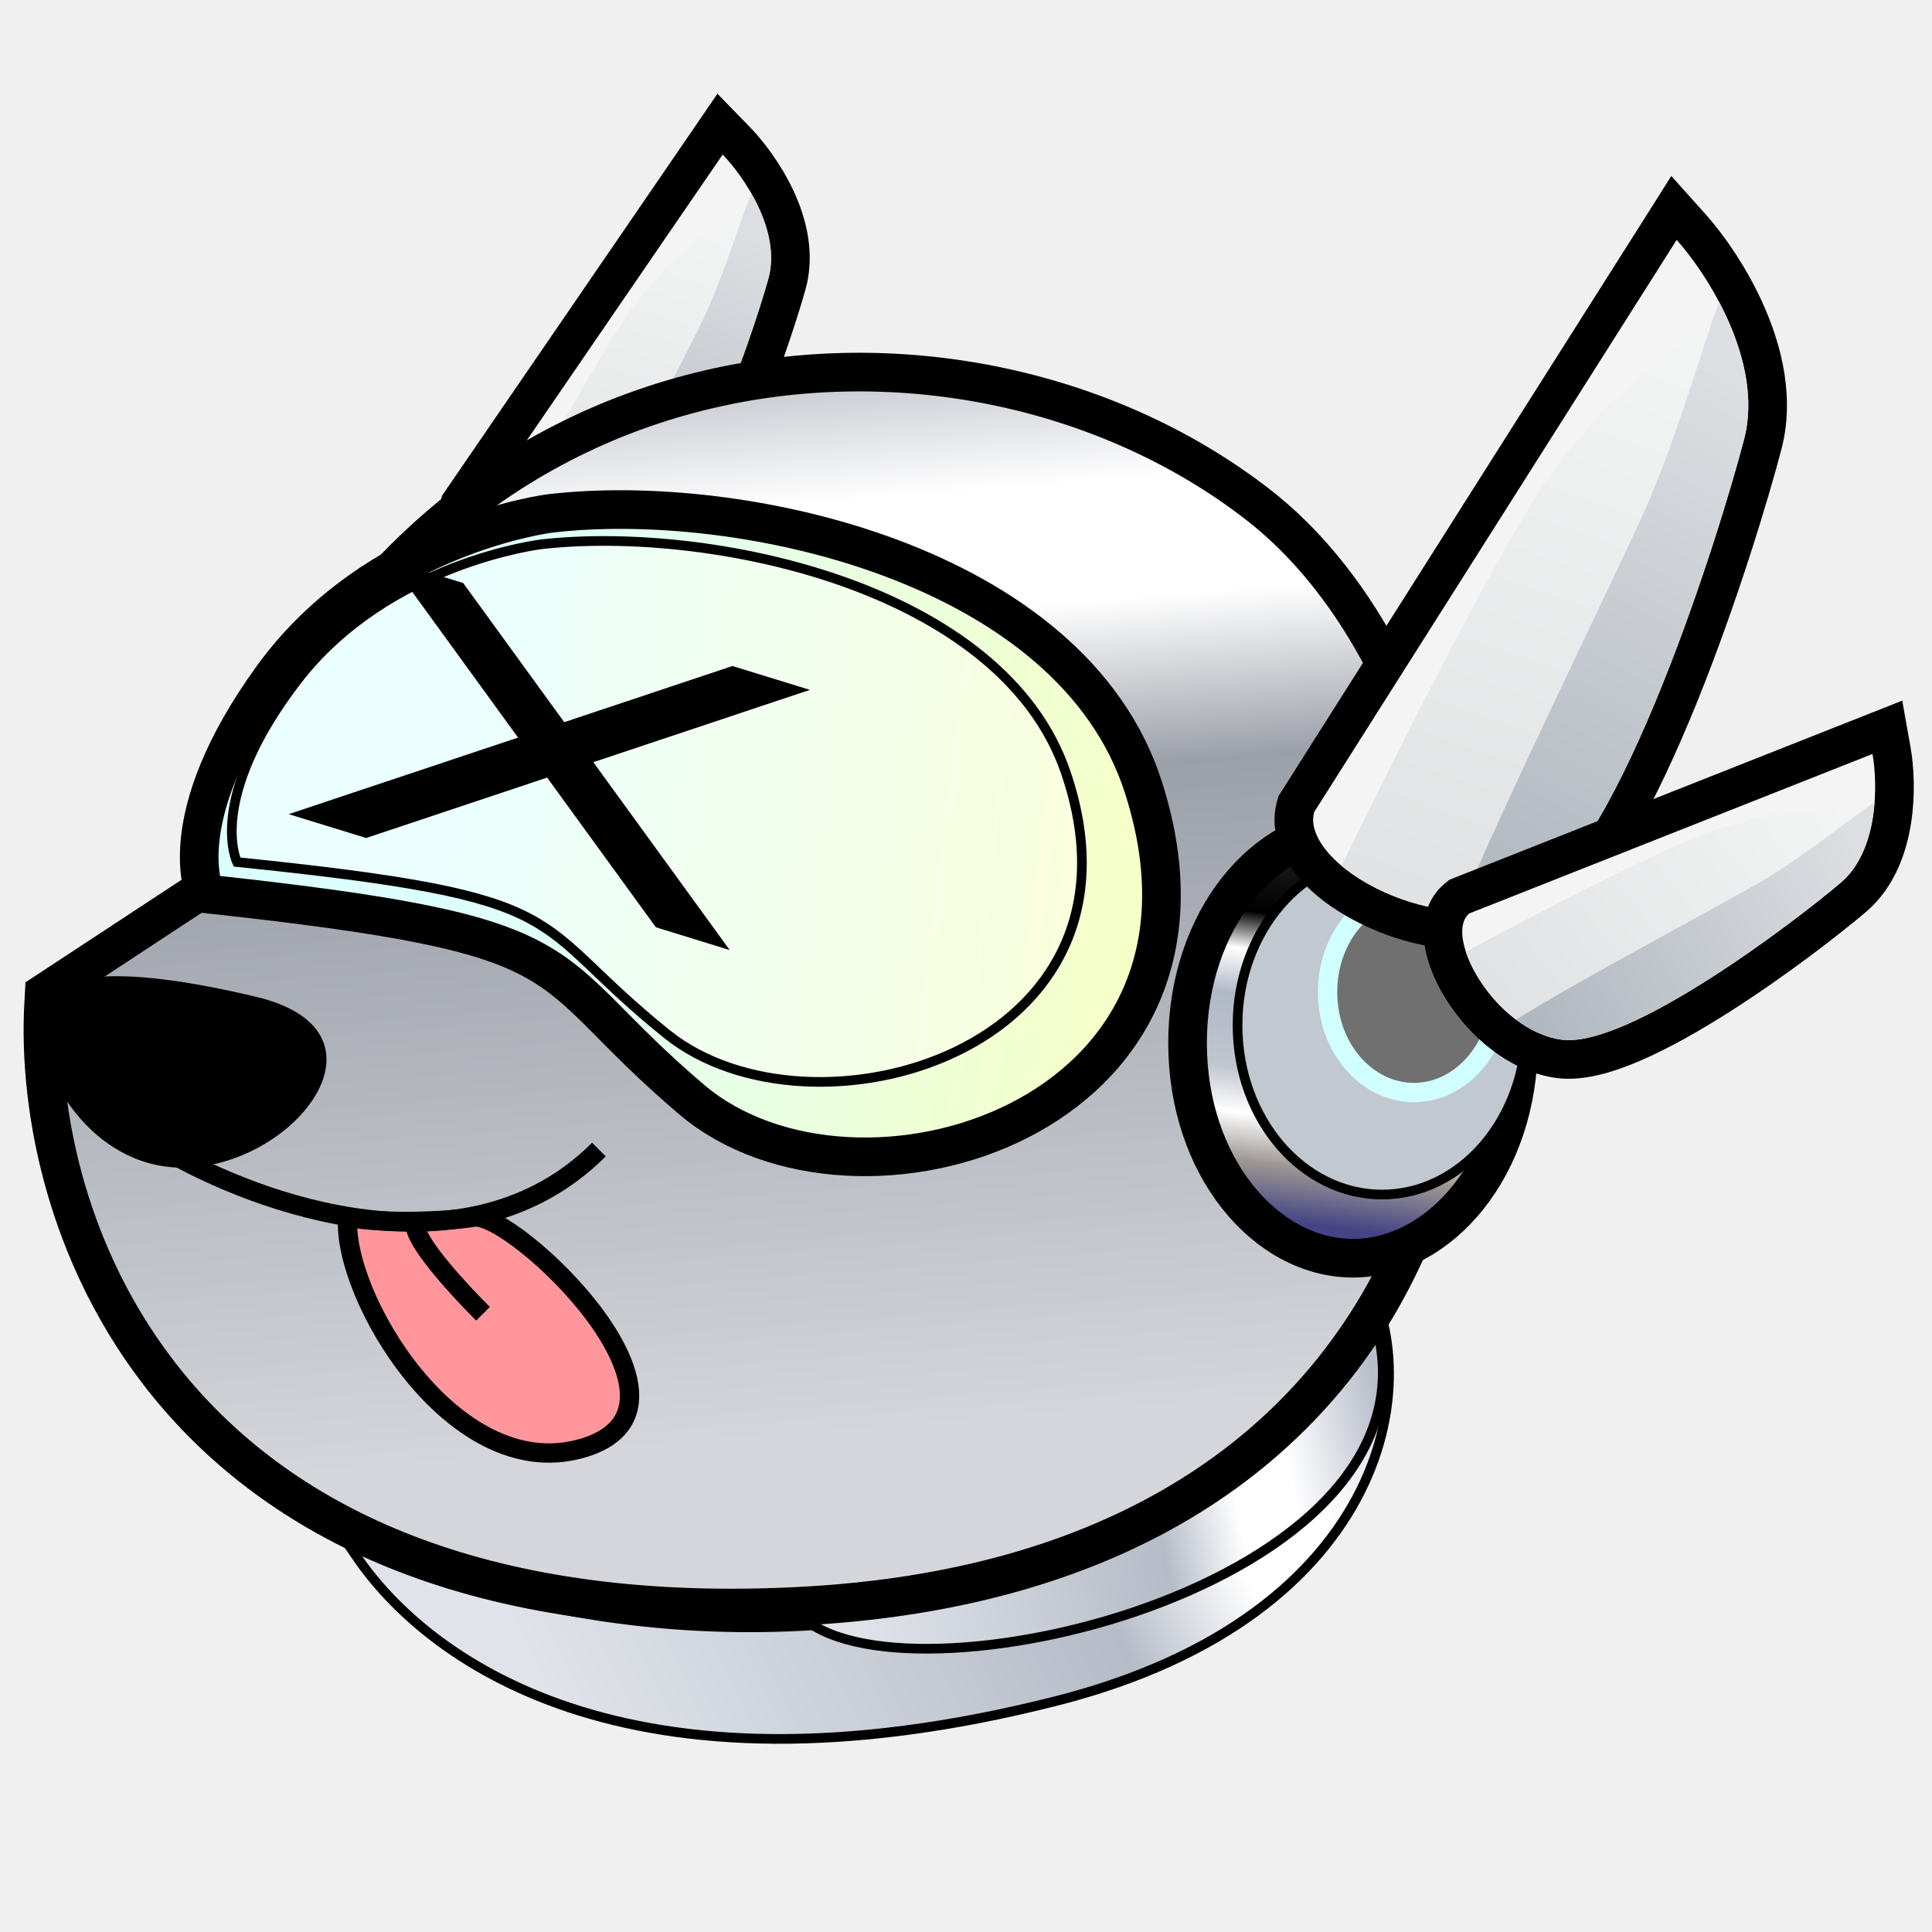
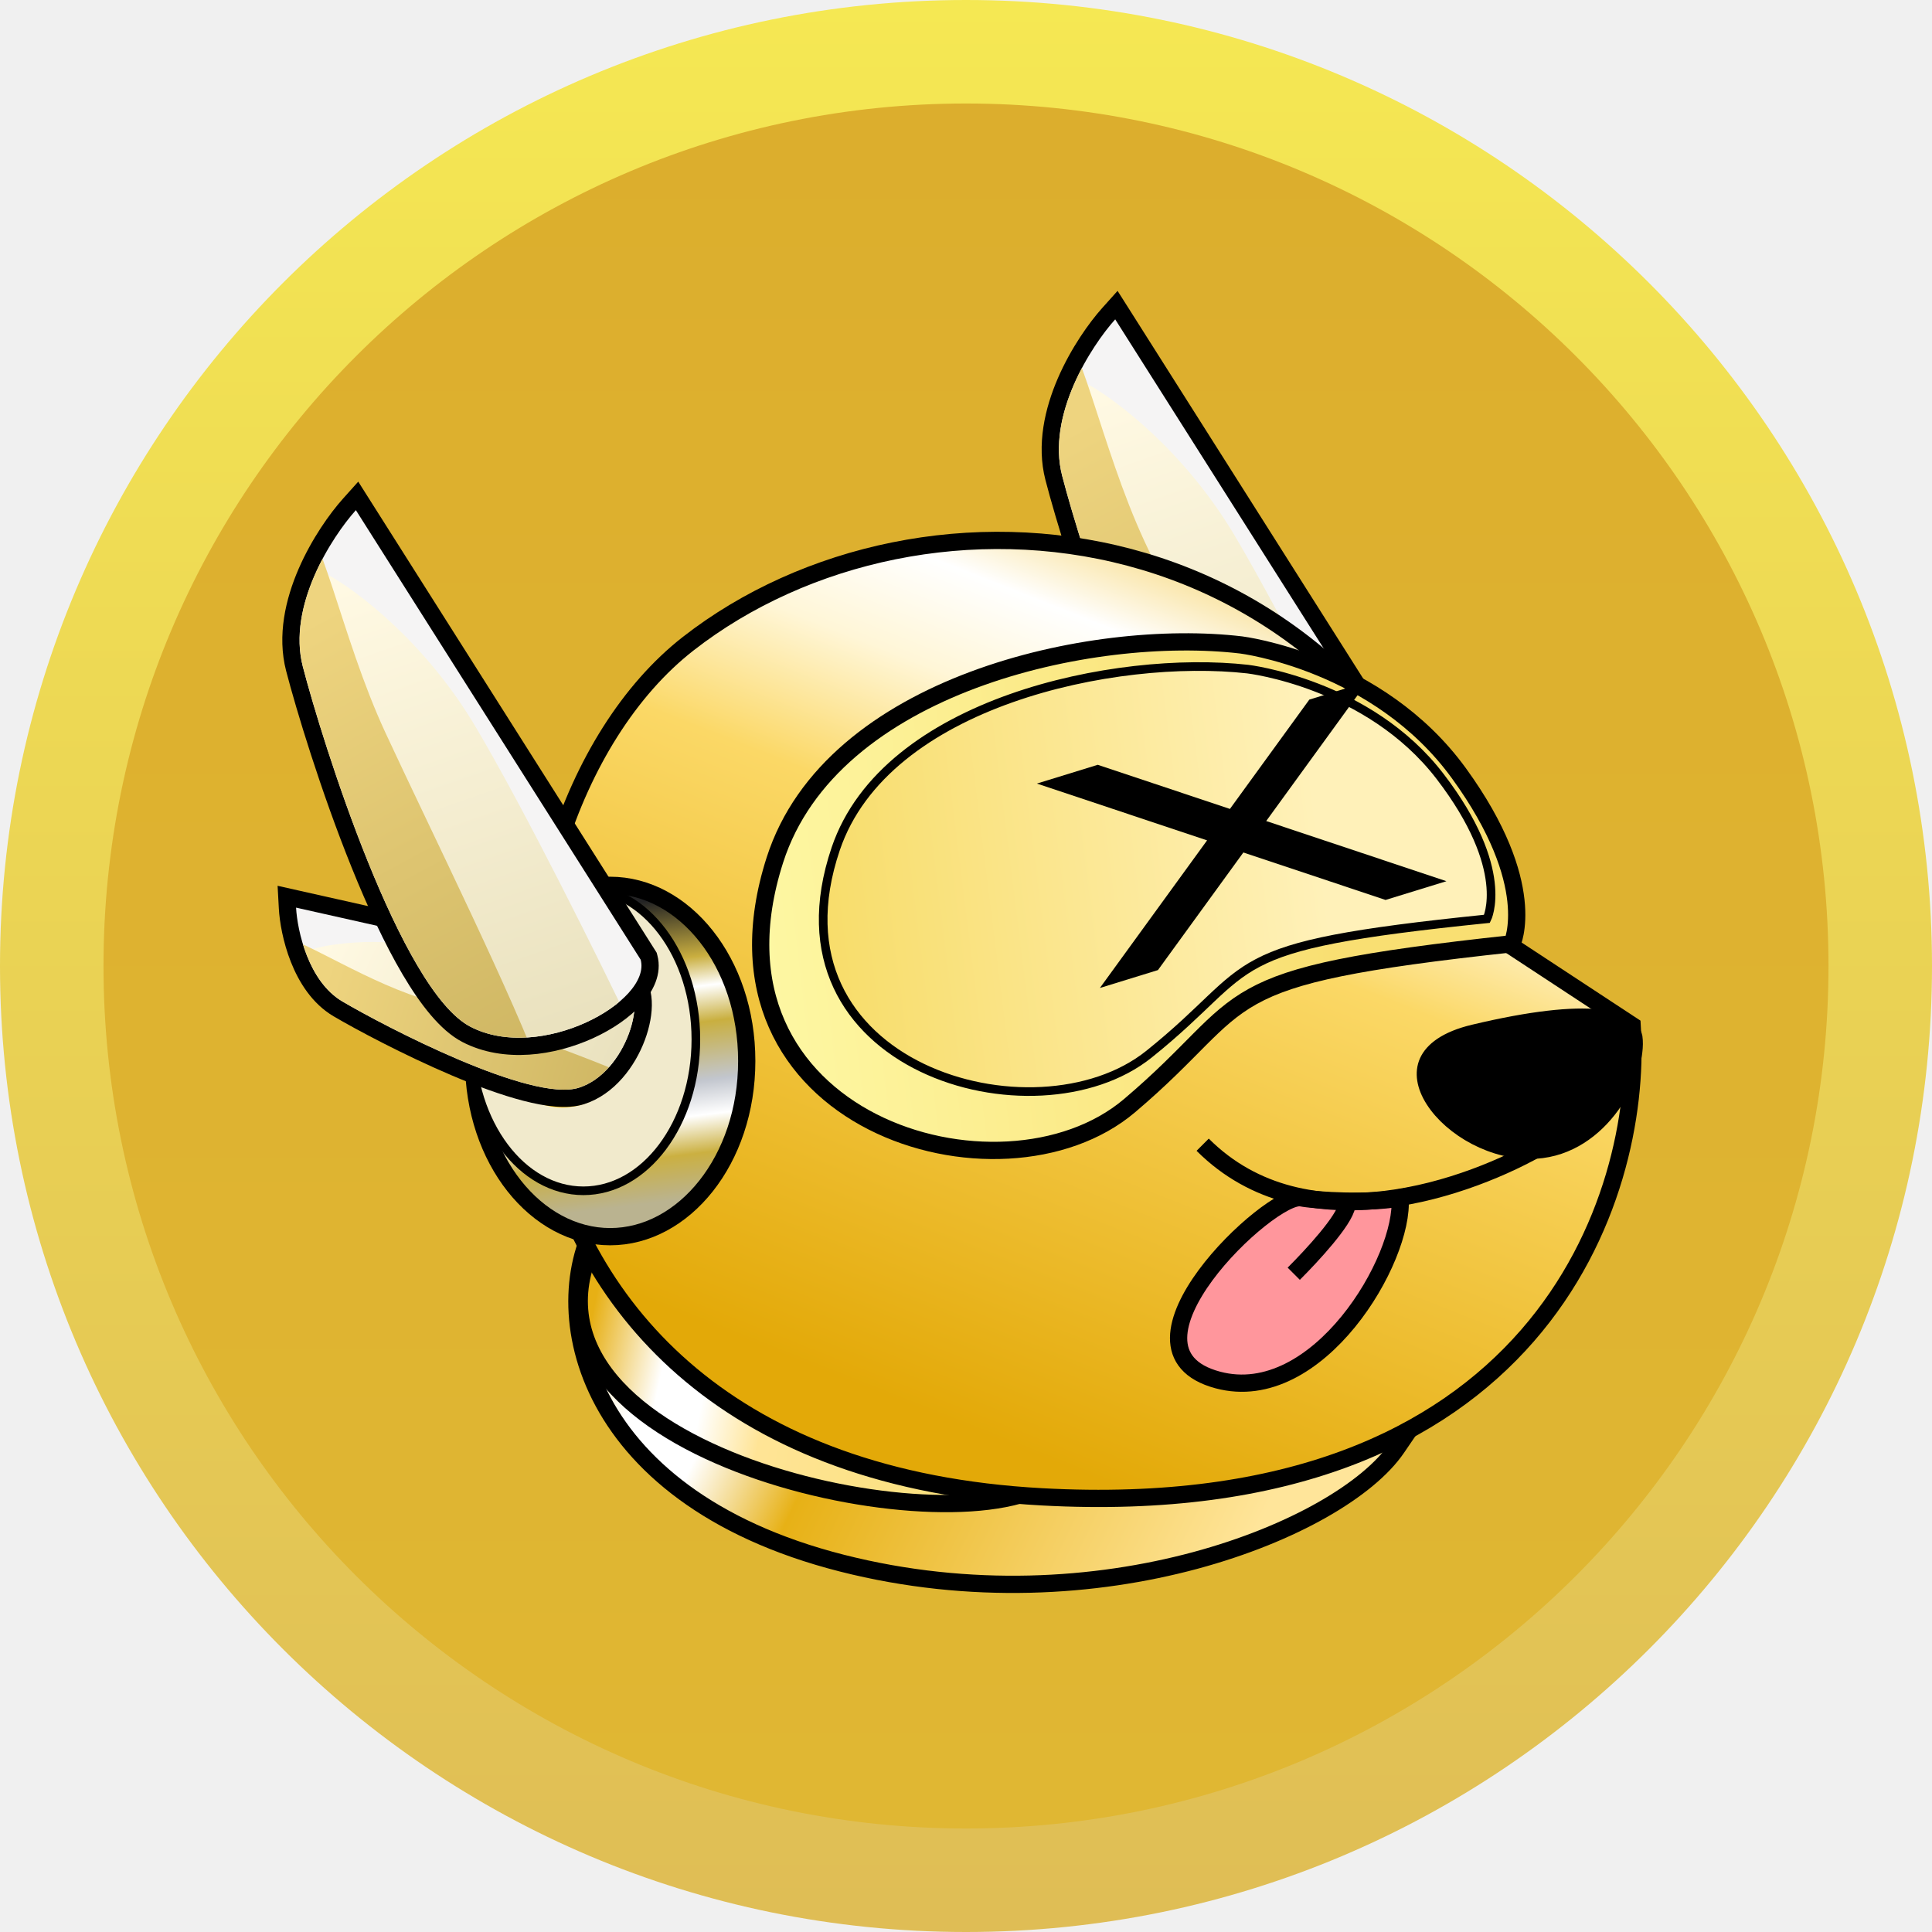
- <svg xmlns="http://www.w3.org/2000/svg" width="40" height="40" viewBox="0 0 40 40" fill="none">
-   <path d="M15.249 2.921L14.908 2.57L14.632 2.974L9.557 10.379L9.52 10.432L9.502 10.494C9.391 10.879 9.606 11.217 9.816 11.432C10.041 11.663 10.36 11.862 10.708 12.009C11.392 12.297 12.329 12.438 13.095 12.07C13.515 11.868 13.886 11.414 14.201 10.92C14.528 10.408 14.839 9.78 15.117 9.144C15.672 7.871 16.114 6.52 16.292 5.884C16.468 5.255 16.299 4.617 16.063 4.112C15.824 3.603 15.491 3.171 15.249 2.921Z" fill="#F5F4F4" stroke="black" stroke-width="0.8" />
-   <mask id="mask0_412_975" style="mask-type:alpha" maskUnits="userSpaceOnUse" x="9" y="3" width="7" height="9">
-     <path d="M14.961 3.2L9.887 10.605C9.688 11.295 11.678 12.307 12.922 11.709C14.165 11.111 15.559 7.018 15.907 5.776C16.185 4.782 15.393 3.645 14.961 3.2Z" fill="#F5F4F4" />
+ <svg xmlns="http://www.w3.org/2000/svg" width="112" height="112" viewBox="0 0 112 112" fill="none">
+   <circle cx="56" cy="56" r="56" fill="url(#paint0_linear_619_8)" />
+   <circle cx="56" cy="56" r="50" fill="url(#paint1_linear_619_8)" />
+   <path d="M64.277 18.179L64.718 17.687L65.072 18.245L81.582 44.306L81.623 44.371L81.643 44.445C81.87 45.296 81.453 46.146 80.831 46.836C80.194 47.542 79.257 48.185 78.191 48.671C76.074 49.635 73.269 50.054 71.055 48.903C69.907 48.305 68.804 46.897 67.79 45.177C66.76 43.432 65.768 41.272 64.874 39.055C63.084 34.621 61.661 29.906 61.09 27.703C60.597 25.802 61.059 23.805 61.786 22.122C62.517 20.434 63.544 18.997 64.277 18.179Z" fill="#F5F4F4" stroke="black" />
+   <mask id="mask0_619_8" style="mask-type:alpha" maskUnits="userSpaceOnUse" x="61" y="18" width="21" height="32">
+     <path d="M64.649 18.513L81.16 44.574C81.808 47.002 75.333 50.563 71.286 48.459C67.239 46.355 62.707 31.948 61.574 27.578C60.667 24.081 63.246 20.078 64.649 18.513Z" fill="#F5F4F4" />
  </mask>
-   <g mask="url(#mask0_412_975)">
-     <path d="M12.827 6.77C13.726 5.367 14.962 4.512 15.467 4.26L16.017 5.346L15.284 7.76L13.098 12.048L10.038 11.744C10.594 10.671 11.929 8.173 12.827 6.77Z" fill="url(#paint0_linear_412_975)" />
-     <path d="M14.438 6.86C15.238 5.263 15.577 3.387 16.092 3.154L17.115 6.41L16.616 9.286L14.775 14.256L11.629 12.569C12.098 11.325 13.637 8.457 14.438 6.86Z" fill="url(#paint1_linear_412_975)" />
+   <g mask="url(#mask0_619_8)">
+     <path d="M71.593 31.078C68.668 26.141 64.648 23.131 63.004 22.244L61.214 26.067L63.599 34.561L70.714 49.651L80.667 48.582C78.86 44.804 74.517 36.014 71.593 31.078Z" fill="url(#paint2_linear_619_8)" />
+     <path d="M66.354 31.395C63.75 25.775 62.648 19.171 60.971 18.351L57.644 29.81L59.267 39.932L65.257 57.424L75.491 51.484C73.964 47.109 68.958 37.016 66.354 31.395Z" fill="url(#paint3_linear_619_8)" />
  </g>
-   <path d="M28.119 26.169L27.947 26.267C28.328 27.015 28.745 28.099 28.033 29.28C27.313 30.472 25.428 31.791 21.104 32.947C14.284 34.77 9.194 32.756 7.559 32.108C7.541 32.101 7.523 32.094 7.507 32.088L7.207 31.969L7.388 32.235C8.093 33.269 9.474 34.585 11.8 35.357C14.127 36.128 17.393 36.353 21.868 35.217C28.825 33.45 29.626 28.4 28.119 26.169Z" fill="url(#paint2_linear_412_975)" stroke="black" stroke-width="0.2" />
-   <path d="M28.231 26.759L28.04 26.796C28.031 27.201 27.786 27.704 27.292 28.268C26.8 28.829 26.073 29.437 25.122 30.054C23.221 31.286 20.441 32.542 16.912 33.504L16.682 33.566L16.892 33.686C17.258 33.896 17.752 34.028 18.322 34.091C18.893 34.154 19.549 34.149 20.246 34.081C21.638 33.945 23.203 33.556 24.598 32.944C25.993 32.332 27.229 31.494 27.954 30.454C28.683 29.409 28.891 28.163 28.231 26.759Z" fill="url(#paint3_linear_412_975)" stroke="black" stroke-width="0.2" />
-   <path d="M1.084 20.451L0.916 20.561L0.905 20.762C0.777 22.976 1.389 26.279 3.713 28.946C6.052 31.63 10.073 33.609 16.643 33.251C20.759 33.026 23.821 31.808 25.992 30C28.162 28.192 29.413 25.819 29.944 23.333C30.474 20.852 30.289 18.253 29.585 15.972C28.883 13.695 27.654 11.703 26.065 10.463C22.948 8.031 18.459 7.049 14.284 8.157C10.121 9.261 6.295 12.434 4.437 18.248L1.084 20.451Z" fill="url(#paint4_linear_412_975)" stroke="black" stroke-width="0.8" />
-   <path d="M12 30C9.367 30.702 7.067 26.8 7.2 25.2C8 25.36 9.467 25.267 9.8 25.2C10.6 25.04 15 29.2 12 30Z" fill="#FF969C" stroke="black" stroke-width="0.4" />
-   <path d="M8.6 25.4C8.667 25.8 9.52 26.72 10 27.2" stroke="black" stroke-width="0.4" />
-   <path d="M3.4 23.8C5.333 24.933 9.68 26.52 12.4 23.8" stroke="black" stroke-width="0.4" />
-   <path d="M3.616 24.07C2.712 24.013 2.001 23.483 1.531 22.834C1.059 22.183 0.845 21.43 0.912 20.949C0.974 20.649 1.262 20.405 1.964 20.332C2.665 20.261 3.737 20.368 5.279 20.735C6.037 20.916 6.429 21.225 6.581 21.562C6.732 21.897 6.66 22.293 6.413 22.681C5.917 23.461 4.755 24.141 3.616 24.07Z" fill="black" stroke="black" stroke-width="0.2" />
-   <path d="M23.672 16.297C22.185 11.661 15.308 10.165 11.384 10.631C11.384 10.631 7.779 11.073 5.645 14.016C3.511 16.959 4.247 18.504 4.247 18.504C12.414 19.387 10.943 19.902 14.327 22.771C17.712 25.641 25.885 23.197 23.672 16.297Z" fill="url(#paint5_linear_412_975)" stroke="black" stroke-width="0.8" />
-   <path d="M22.069 16.003C20.756 12.129 14.68 10.878 11.214 11.268C11.214 11.268 8.028 11.637 6.143 14.096C4.258 16.556 4.908 17.848 4.908 17.848C12.124 18.585 10.824 19.016 13.814 21.414C16.804 23.812 24.024 21.77 22.069 16.003Z" fill="url(#paint6_linear_412_975)" />
-   <path d="M22.069 16.003C20.756 12.129 14.68 10.878 11.214 11.268C11.214 11.268 8.028 11.637 6.143 14.096C4.258 16.556 4.908 17.848 4.908 17.848C12.124 18.585 10.824 19.016 13.814 21.414C16.804 23.812 24.024 21.77 22.069 16.003Z" fill="white" fill-opacity="0.4" />
-   <path d="M22.069 16.003C20.756 12.129 14.68 10.878 11.214 11.268C11.214 11.268 8.028 11.637 6.143 14.096C4.258 16.556 4.908 17.848 4.908 17.848C12.124 18.585 10.824 19.016 13.814 21.414C16.804 23.812 24.024 21.77 22.069 16.003Z" stroke="black" stroke-width="0.2" />
-   <path fill-rule="evenodd" clip-rule="evenodd" d="M9.59 12.071L8.06 11.6L10.726 15.271L5.977 16.856L7.581 17.35L11.328 16.099L13.579 19.198L15.108 19.67L12.284 15.78L16.768 14.283L15.164 13.789L11.682 14.952L9.59 12.071Z" fill="black" />
-   <path d="M31.439 21.594C31.439 24.149 29.821 26.05 28.013 26.05C26.204 26.05 24.587 24.149 24.587 21.594C24.587 19.039 26.204 17.138 28.013 17.138C29.821 17.138 31.439 19.039 31.439 21.594Z" fill="url(#paint7_linear_412_975)" stroke="black" stroke-width="0.8" />
-   <path d="M31.603 21.226C31.603 23.177 30.25 24.732 28.613 24.732C26.975 24.732 25.622 23.177 25.622 21.226C25.622 19.276 26.975 17.721 28.613 17.721C30.25 17.721 31.603 19.276 31.603 21.226Z" fill="#C1C8CF" stroke="black" stroke-width="0.2" />
-   <path d="M31.059 20.54C31.059 21.716 30.234 22.62 29.273 22.62C28.311 22.62 27.486 21.716 27.486 20.54C27.486 19.363 28.311 18.459 29.273 18.459C30.234 18.459 31.059 19.363 31.059 20.54Z" fill="#707070" stroke="#D1FFFF" stroke-width="0.4" />
-   <path d="M35.011 4.699L34.658 4.305L34.376 4.752L26.871 16.598L26.838 16.649L26.822 16.709C26.696 17.18 26.932 17.625 27.23 17.956C27.539 18.298 27.986 18.603 28.487 18.831C29.474 19.281 30.809 19.49 31.881 18.932C32.45 18.636 32.973 17.957 33.435 17.174C33.909 16.37 34.363 15.379 34.772 14.368C35.589 12.344 36.237 10.194 36.499 9.186C36.736 8.269 36.511 7.319 36.173 6.538C35.833 5.751 35.355 5.083 35.011 4.699Z" fill="#F5F4F4" stroke="black" stroke-width="0.8" />
-   <mask id="mask1_412_975" style="mask-type:alpha" maskUnits="userSpaceOnUse" x="27" y="4" width="10" height="15">
-     <path d="M34.713 4.966L27.209 16.812C26.914 17.915 29.857 19.534 31.697 18.578C33.536 17.621 35.596 11.073 36.111 9.086C36.523 7.497 35.351 5.677 34.713 4.966Z" fill="#F5F4F4" />
+   <path d="M34.906 70.292L35.768 70.78C34.938 72.408 34.08 74.671 35.57 77.141C37.094 79.668 41.149 82.547 50.65 85.087C65.563 89.073 76.689 84.669 80.271 83.251C80.31 83.236 80.349 83.221 80.386 83.206L81.883 82.614L80.978 83.941C80.153 85.151 78.642 86.396 76.657 87.524C74.661 88.657 72.148 89.693 69.273 90.466C63.523 92.013 56.293 92.518 48.815 90.619C33.39 86.702 31.445 75.413 34.906 70.292Z" fill="url(#paint4_linear_619_8)" stroke="black" />
+   <path d="M34.651 71.6L35.552 69.961L35.593 71.811C35.61 72.587 36.116 73.555 37.242 74.671C38.354 75.774 40.007 76.957 42.163 78.164C46.472 80.577 52.72 83.048 60.475 85.161L61.623 85.474L60.577 86.071C59.724 86.559 58.577 86.866 57.271 87.026C55.959 87.188 54.451 87.205 52.851 87.09C49.653 86.859 46.046 86.096 42.831 84.853C39.627 83.615 36.753 81.877 35.086 79.661C34.248 78.546 33.709 77.301 33.6 75.936C33.491 74.568 33.818 73.118 34.651 71.6Z" fill="url(#paint5_linear_619_8)" stroke="black" />
+   <path d="M94.406 59.309L94.616 59.447L94.63 59.698C94.906 64.492 93.579 71.655 88.545 77.432C83.492 83.229 74.77 87.556 60.406 86.773C51.416 86.282 44.762 83.623 40.061 79.707C35.361 75.792 32.648 70.65 31.495 65.254C30.343 59.862 30.745 54.211 32.275 49.25C33.804 44.294 36.472 39.987 39.892 37.318C46.653 32.041 56.405 29.905 65.478 32.312C74.534 34.715 82.882 41.635 86.918 54.389L94.406 59.309Z" fill="url(#paint6_linear_619_8)" stroke="black" />
+   <path d="M70.6 80C76.392 81.545 81.453 72.96 81.16 69.44C79.4 69.792 76.173 69.587 75.44 69.44C73.68 69.088 64 78.24 70.6 80Z" fill="#FF969C" stroke="black" />
+   <path d="M78.08 69.88C77.933 70.76 76.056 72.784 75 73.84" stroke="black" />
+   <path d="M89.52 66.36C85.266 68.853 75.704 72.344 69.72 66.36" stroke="black" />
+   <path d="M89.028 66.674C90.909 66.556 92.405 65.453 93.405 64.071C94.413 62.679 94.848 61.1 94.717 60.136C94.616 59.665 94.149 59.164 92.65 59.01C91.156 58.857 88.834 59.084 85.452 59.89C83.823 60.277 83.06 60.924 82.777 61.551C82.497 62.172 82.613 62.94 83.127 63.748C84.167 65.382 86.628 66.824 89.028 66.674Z" fill="black" stroke="black" />
+   <path d="M44.922 49.853C48.193 39.655 63.322 36.364 71.955 37.389C71.955 37.389 79.886 38.36 84.58 44.835C89.275 51.309 87.656 54.709 87.656 54.709C69.688 56.651 72.926 57.784 65.48 64.097C58.034 70.41 40.053 65.033 44.922 49.853Z" fill="url(#paint7_linear_619_8)" stroke="black" />
+   <path d="M48.448 49.206C51.338 40.683 64.703 37.932 72.33 38.789C72.33 38.789 79.337 39.601 83.484 45.012C87.632 50.424 86.202 53.265 86.202 53.265C70.328 54.888 73.188 55.835 66.61 61.111C60.032 66.387 44.146 61.893 48.448 49.206Z" fill="url(#paint8_linear_619_8)" stroke="black" stroke-width="0.5" />
+   <path fill-rule="evenodd" clip-rule="evenodd" d="M75.903 40.557L79.268 39.52L73.403 47.596L83.851 51.084L80.322 52.171L72.079 49.419L67.127 56.237L63.762 57.274L69.976 48.717L60.11 45.424L63.639 44.336L71.3 46.894L75.903 40.557Z" fill="black" />
+   <path d="M27.455 61.507C27.455 67.249 31.104 71.691 35.372 71.691C39.64 71.691 43.289 67.249 43.289 61.507C43.289 55.766 39.64 51.324 35.372 51.324C31.104 51.324 27.455 55.766 27.455 61.507Z" fill="url(#paint9_linear_619_8)" stroke="black" />
+   <path d="M27.301 60.256C27.301 62.7 28.044 64.902 29.234 66.488C30.423 68.074 32.047 69.032 33.82 69.032C35.593 69.032 37.218 68.074 38.407 66.488C39.596 64.902 40.34 62.7 40.34 60.256C40.34 57.813 39.596 55.61 38.407 54.024C37.218 52.438 35.593 51.481 33.82 51.481C32.047 51.481 30.423 52.438 29.234 54.024C28.044 55.61 27.301 57.813 27.301 60.256Z" fill="#F1EACC" stroke="black" stroke-width="0.5" />
+   <path d="M28.729 59.187C28.729 61.749 30.525 63.705 32.6 63.705C34.675 63.705 36.47 61.749 36.47 59.187C36.47 56.625 34.675 54.669 32.6 54.669C30.525 54.669 28.729 56.625 28.729 59.187Z" fill="#F2EACD" stroke="#FFC500" />
+   <path d="M16.664 52.643L16.628 51.983L17.273 52.128L36.345 56.406L36.419 56.423L36.486 56.461C37.049 56.787 37.252 57.434 37.284 58.045C37.317 58.678 37.179 59.411 36.912 60.124C36.386 61.532 35.285 63.035 33.703 63.535C32.867 63.799 31.697 63.648 30.47 63.331C29.215 63.008 27.793 62.48 26.395 61.886C23.598 60.698 20.841 59.219 19.593 58.485C18.471 57.825 17.762 56.681 17.328 55.583C16.89 54.478 16.703 53.355 16.664 52.643Z" fill="#F5F4F4" stroke="black" />
+   <mask id="mask1_619_8" style="mask-type:alpha" maskUnits="userSpaceOnUse" x="17" y="52" width="20" height="12">
+     <path d="M17.163 52.616L36.235 56.894C37.613 57.692 36.308 62.188 33.552 63.058C30.797 63.928 22.312 59.505 19.847 58.054C17.874 56.894 17.236 53.945 17.163 52.616Z" fill="#F5F4F4" />
  </mask>
-   <g mask="url(#mask1_412_975)">
-     <path d="M31.557 10.677C32.886 8.433 34.714 7.065 35.461 6.662L36.275 8.399L35.191 12.261L31.957 19.119L27.433 18.634C28.254 16.916 30.228 12.921 31.557 10.677Z" fill="url(#paint8_linear_412_975)" />
-     <path d="M33.938 10.821C35.122 8.267 35.623 5.265 36.385 4.892L37.898 10.101L37.16 14.702L34.437 22.652L29.785 19.953C30.479 17.964 32.755 13.376 33.938 10.821Z" fill="url(#paint9_linear_412_975)" />
+   <g mask="url(#mask1_619_8)">
+     <path d="M25.903 55.134C22.381 54.233 19.232 54.685 18.098 55.024L19.009 57.539L23.883 60.276L33.83 63.849L37.81 58.911C35.308 58.028 29.424 56.035 25.903 55.134Z" fill="url(#paint10_linear_619_8)" />
+     <path d="M23.699 57.623C20.014 56.272 16.562 53.807 15.443 54.191L19.086 60.815L24.348 64.623L34.868 69.775L36.791 62.529C34.147 61.253 27.383 58.974 23.699 57.623Z" fill="url(#paint11_linear_619_8)" />
  </g>
-   <path d="M39.162 15.54L39.076 15.058L38.621 15.238L30.273 18.54L30.213 18.564L30.163 18.605C29.857 18.862 29.845 19.262 29.899 19.558C29.956 19.876 30.109 20.219 30.316 20.535C30.722 21.156 31.42 21.797 32.261 21.92C32.722 21.988 33.283 21.818 33.821 21.585C34.378 21.343 34.987 20.997 35.573 20.625C36.745 19.881 37.867 19.007 38.37 18.579C38.868 18.157 39.084 17.533 39.171 16.983C39.258 16.426 39.223 15.882 39.162 15.54Z" fill="#F5F4F4" stroke="black" stroke-width="0.8" />
-   <mask id="mask2_412_975" style="mask-type:alpha" maskUnits="userSpaceOnUse" x="30" y="15" width="9" height="7">
-     <path d="M38.768 15.61L30.42 18.912C29.869 19.373 30.953 21.325 32.319 21.524C33.684 21.724 37.128 19.109 38.112 18.274C38.898 17.607 38.877 16.22 38.768 15.61Z" fill="#F5F4F4" />
+   <path d="M20.258 29.239L20.699 28.747L21.052 29.305L37.563 55.366L37.604 55.431L37.624 55.505C37.851 56.356 37.434 57.206 36.812 57.896C36.175 58.602 35.238 59.245 34.171 59.731C32.055 60.695 29.25 61.114 27.036 59.962C25.888 59.365 24.785 57.956 23.771 56.237C22.741 54.492 21.749 52.332 20.854 50.115C19.064 45.681 17.642 40.966 17.07 38.763C16.578 36.862 17.039 34.865 17.767 33.182C18.498 31.494 19.525 30.057 20.258 29.239Z" fill="#F5F4F4" stroke="black" />
+   <mask id="mask2_619_8" style="mask-type:alpha" maskUnits="userSpaceOnUse" x="17" y="29" width="21" height="32">
+     <path d="M20.63 29.573L37.141 55.634C37.788 58.062 31.314 61.623 27.267 59.519C23.22 57.414 18.688 43.008 17.555 38.638C16.648 35.141 19.227 31.137 20.63 29.573Z" fill="#F5F4F4" />
  </mask>
-   <g mask="url(#mask2_412_975)">
-     <path d="M35.002 17.377C36.532 16.717 38.035 16.699 38.595 16.772L38.443 17.98L36.486 19.572L32.275 21.904L29.909 19.941C30.969 19.361 33.473 18.037 35.002 17.377Z" fill="url(#paint10_linear_412_975)" />
-     <path d="M36.287 18.352C37.843 17.476 39.174 16.109 39.731 16.204L38.758 19.476L36.736 21.581L32.431 24.672L30.767 21.514C31.851 20.746 34.73 19.229 36.287 18.352Z" fill="url(#paint11_linear_412_975)" />
+   <g mask="url(#mask2_619_8)">
+     <path d="M27.573 42.138C24.649 37.201 20.629 34.192 18.984 33.304L17.195 37.127L19.58 45.621L26.694 60.711L36.648 59.642C34.841 55.864 30.498 47.074 27.573 42.138Z" fill="url(#paint12_linear_619_8)" />
+     <path d="M22.335 42.456C19.731 36.835 18.628 30.231 16.952 29.411L13.625 40.87L15.248 50.992L21.238 68.484L31.472 62.544C29.945 58.169 24.939 48.076 22.335 42.456Z" fill="url(#paint13_linear_619_8)" />
  </g>
  <defs>
-     <linearGradient id="paint0_linear_412_975" x1="15.64" y1="4.601" x2="13.174" y2="12.241" gradientUnits="userSpaceOnUse">
-       <stop stop-color="#F3F5F5" />
-       <stop offset="1" stop-color="#E1E2E3" />
+     <linearGradient id="paint0_linear_619_8" x1="56" y1="0" x2="56" y2="112" gradientUnits="userSpaceOnUse">
+       <stop stop-color="#F5E853" />
+       <stop offset="1" stop-color="#DFBD55" />
    </linearGradient>
-     <linearGradient id="paint1_linear_412_975" x1="16.616" y1="5.426" x2="12.645" y2="13.393" gradientUnits="userSpaceOnUse">
-       <stop stop-color="#DCDEE1" />
-       <stop offset="1" stop-color="#A9B1BA" />
+     <linearGradient id="paint1_linear_619_8" x1="56" y1="6" x2="56" y2="106" gradientUnits="userSpaceOnUse">
+       <stop stop-color="#DCAE2D" />
+       <stop offset="1" stop-color="#E0B733" />
    </linearGradient>
-     <linearGradient id="paint2_linear_412_975" x1="29.72" y1="27.653" x2="11.819" y2="36.256" gradientUnits="userSpaceOnUse">
-       <stop stop-color="#B9BECA" />
+     <linearGradient id="paint2_linear_619_8" x1="62.442" y1="23.443" x2="71.681" y2="49.905" gradientUnits="userSpaceOnUse">
+       <stop stop-color="#FFF9E3" />
+       <stop offset="1" stop-color="#EAE2BF" />
+     </linearGradient>
+     <linearGradient id="paint3_linear_619_8" x1="59.265" y1="26.348" x2="73.887" y2="53.468" gradientUnits="userSpaceOnUse">
+       <stop stop-color="#EED47F" />
+       <stop offset="1" stop-color="#CCB461" />
+     </linearGradient>
+     <linearGradient id="paint4_linear_619_8" x1="31.616" y1="73.709" x2="70.997" y2="92.635" gradientUnits="userSpaceOnUse">
+       <stop stop-color="#F5CF62" />
      <stop offset="0.182" stop-color="white" />
      <stop offset="0.286" stop-color="white" />
-       <stop offset="0.432" stop-color="#B6BCC8" />
-       <stop offset="1" stop-color="#E0E3E9" />
+       <stop offset="0.432" stop-color="#E7B116" />
+       <stop offset="1" stop-color="#FFE59A" />
    </linearGradient>
-     <linearGradient id="paint3_linear_412_975" x1="28.486" y1="28.79" x2="17.22" y2="31.098" gradientUnits="userSpaceOnUse">
-       <stop stop-color="#B9BECA" />
+     <linearGradient id="paint5_linear_619_8" x1="34.331" y1="76.21" x2="59.115" y2="81.286" gradientUnits="userSpaceOnUse">
+       <stop stop-color="#E7B015" />
      <stop offset="0.182" stop-color="white" />
      <stop offset="0.286" stop-color="white" />
-       <stop offset="0.432" stop-color="#B6BCC8" />
-       <stop offset="1" stop-color="#E0E3E9" />
+       <stop offset="0.432" stop-color="#FFE496" />
+       <stop offset="1" stop-color="#F9E077" />
    </linearGradient>
-     <linearGradient id="paint4_linear_412_975" x1="7.614" y1="6.836" x2="9.452" y2="30.323" gradientUnits="userSpaceOnUse">
-       <stop stop-color="#A0A5B1" />
+     <linearGradient id="paint6_linear_619_8" x1="97.5" y1="38.5" x2="76.73" y2="91.022" gradientUnits="userSpaceOnUse">
+       <stop stop-color="#F2BF27" />
      <stop offset="0.182" stop-color="white" />
-       <stop offset="0.286" stop-color="white" />
-       <stop offset="0.432" stop-color="#9CA0A9" />
-       <stop offset="1" stop-color="#D4D6DB" />
+       <stop offset="0.286" stop-color="#FFF6D7" />
+       <stop offset="0.432" stop-color="#FBD866" />
+       <stop offset="1" stop-color="#E3A908" />
    </linearGradient>
-     <linearGradient id="paint5_linear_412_975" x1="10.386" y1="6.286" x2="30.232" y2="8.621" gradientUnits="userSpaceOnUse">
-       <stop stop-color="#DCFFFE" />
+     <linearGradient id="paint7_linear_619_8" x1="74.151" y1="27.829" x2="30.489" y2="32.965" gradientUnits="userSpaceOnUse">
+       <stop stop-color="#F9DF72" />
      <stop offset="1" stop-color="#FFFFB3" />
    </linearGradient>
-     <linearGradient id="paint6_linear_412_975" x1="10.332" y1="7.636" x2="27.837" y2="9.813" gradientUnits="userSpaceOnUse">
-       <stop stop-color="#DCFFFE" />
-       <stop offset="1" stop-color="#FFFFB3" />
+     <linearGradient id="paint8_linear_619_8" x1="74.271" y1="30.8" x2="35.759" y2="35.589" gradientUnits="userSpaceOnUse">
+       <stop stop-color="#FFF1B9" />
+       <stop offset="1" stop-color="#F5D650" />
    </linearGradient>
-     <linearGradient id="paint7_linear_412_975" x1="29.757" y1="17.721" x2="28.783" y2="25.572" gradientUnits="userSpaceOnUse">
+     <linearGradient id="paint9_linear_619_8" x1="31.534" y1="52.987" x2="33.677" y2="70.258" gradientUnits="userSpaceOnUse">
      <stop stop-color="#232324" />
-       <stop offset="0.203" />
+       <stop offset="0.203" stop-color="#CAAF40" />
      <stop offset="0.302" stop-color="white" />
-       <stop offset="0.422" stop-color="#B1B8C6" />
+       <stop offset="0.422" stop-color="#C9AF3F" />
      <stop offset="0.615" stop-color="#C2C6CE" />
      <stop offset="0.729" stop-color="white" />
-       <stop offset="0.854" stop-color="#9D9794" />
-       <stop offset="1" stop-color="#434385" />
+       <stop offset="0.854" stop-color="#CBB041" />
+       <stop offset="1" stop-color="#BAB390" />
    </linearGradient>
-     <linearGradient id="paint8_linear_412_975" x1="35.717" y1="7.207" x2="31.517" y2="19.235" gradientUnits="userSpaceOnUse">
-       <stop stop-color="#F3F5F5" />
-       <stop offset="1" stop-color="#E1E2E3" />
+     <linearGradient id="paint10_linear_619_8" x1="18.383" y1="55.813" x2="34.377" y2="63.529" gradientUnits="userSpaceOnUse">
+       <stop stop-color="#FFF9E3" />
+       <stop offset="1" stop-color="#EAE2BF" />
    </linearGradient>
-     <linearGradient id="paint9_linear_412_975" x1="37.161" y1="8.527" x2="30.514" y2="20.855" gradientUnits="userSpaceOnUse">
-       <stop stop-color="#DCDEE1" />
-       <stop offset="1" stop-color="#A9B1BA" />
+     <linearGradient id="paint11_linear_619_8" x1="18.261" y1="58.538" x2="36.962" y2="64.137" gradientUnits="userSpaceOnUse">
+       <stop stop-color="#EED47F" />
+       <stop offset="1" stop-color="#CCB461" />
    </linearGradient>
-     <linearGradient id="paint10_linear_412_975" x1="38.547" y1="17.151" x2="32.231" y2="22.106" gradientUnits="userSpaceOnUse">
-       <stop stop-color="#F3F5F5" />
-       <stop offset="1" stop-color="#E1E2E3" />
+     <linearGradient id="paint12_linear_619_8" x1="18.423" y1="34.503" x2="27.662" y2="60.965" gradientUnits="userSpaceOnUse">
+       <stop stop-color="#FFF9E3" />
+       <stop offset="1" stop-color="#EAE2BF" />
    </linearGradient>
-     <linearGradient id="paint11_linear_412_975" x1="38.895" y1="18.381" x2="31.148" y2="22.766" gradientUnits="userSpaceOnUse">
-       <stop stop-color="#DCDEE1" />
-       <stop offset="1" stop-color="#A9B1BA" />
+     <linearGradient id="paint13_linear_619_8" x1="15.245" y1="37.408" x2="29.868" y2="64.528" gradientUnits="userSpaceOnUse">
+       <stop stop-color="#EED47F" />
+       <stop offset="1" stop-color="#CCB461" />
    </linearGradient>
  </defs>
</svg>
